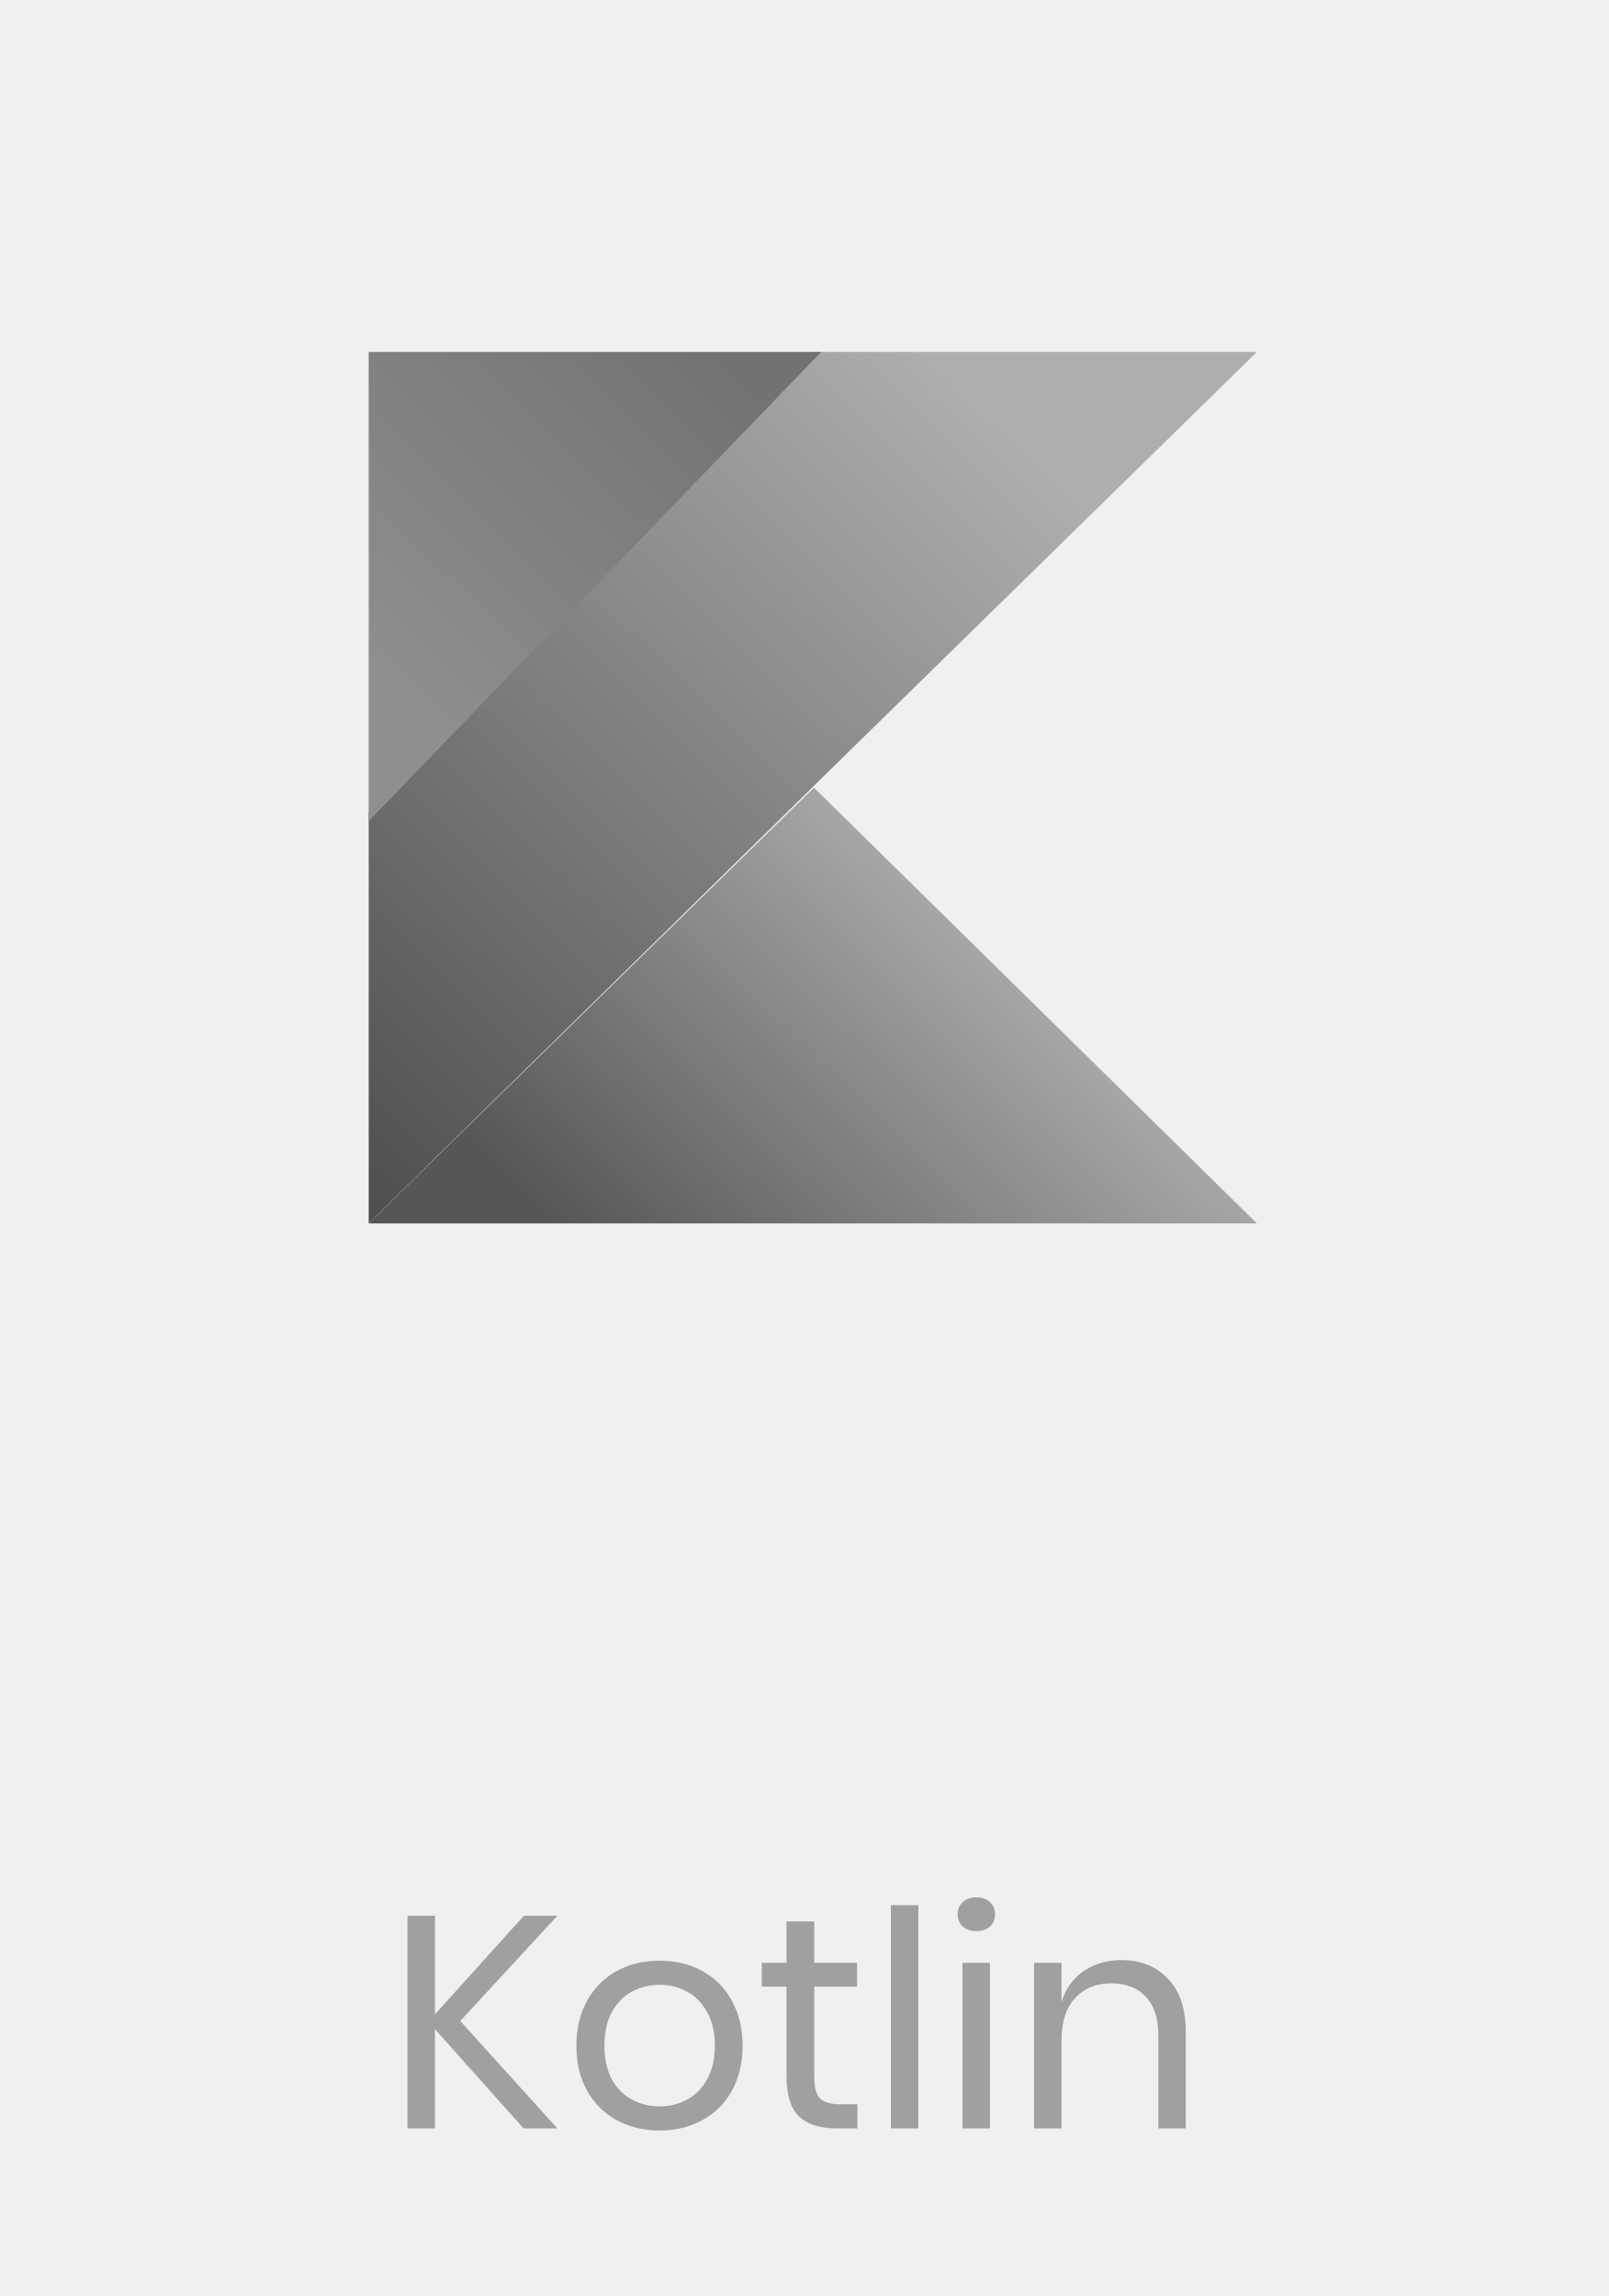
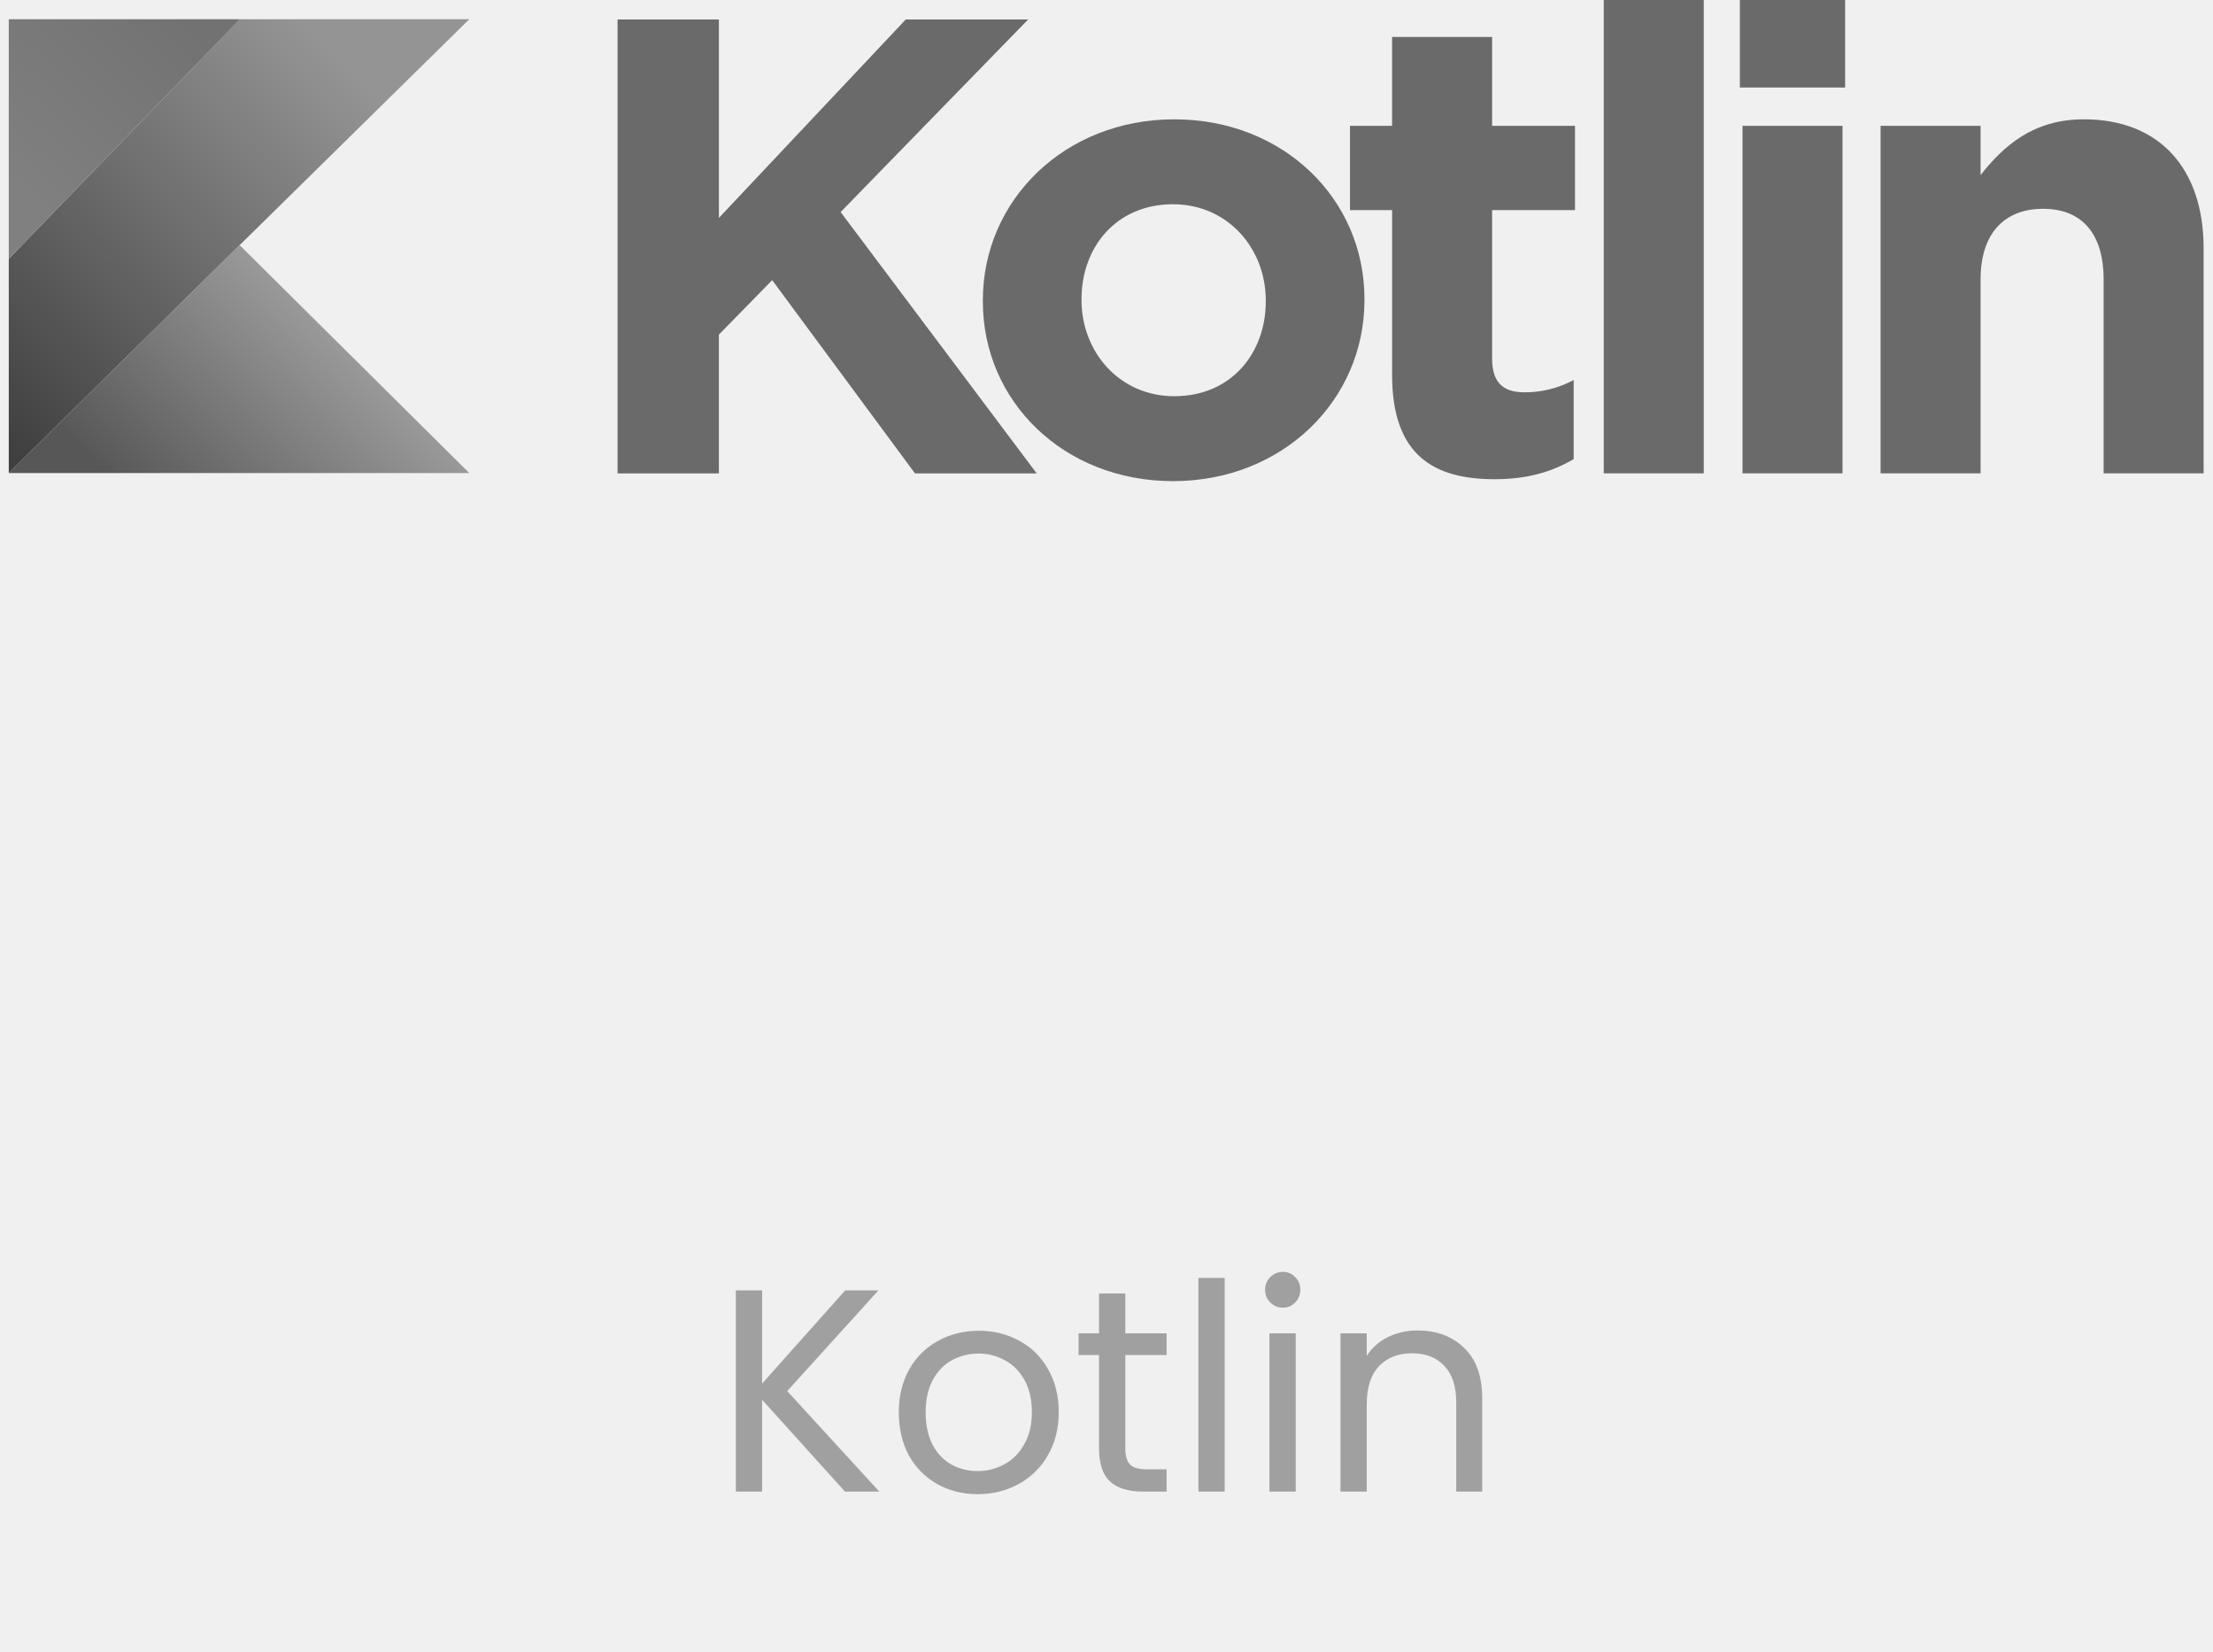
- <svg xmlns="http://www.w3.org/2000/svg" width="96" height="137" viewBox="0 0 96 137" fill="none">
-   <path d="M27.464 120.592 33.26 127h-2.016l-5.292-5.922V127h-1.638v-12.69h1.638v5.886l5.31-5.886h1.998l-5.796 6.282Zm11.897-3.6c.948 0 1.794.204 2.538.612a4.307 4.307 0 0 1 1.764 1.764c.431.768.648 1.668.648 2.7 0 1.032-.217 1.932-.648 2.7a4.336 4.336 0 0 1-1.764 1.746c-.745.408-1.59.612-2.538.612-.948 0-1.8-.204-2.556-.612a4.486 4.486 0 0 1-1.764-1.746c-.432-.768-.648-1.668-.648-2.7 0-1.032.215-1.932.648-2.7a4.454 4.454 0 0 1 1.764-1.764c.755-.408 1.608-.612 2.556-.612Zm0 1.44c-.588 0-1.134.132-1.639.396-.492.264-.894.672-1.206 1.224-.3.54-.45 1.212-.45 2.016 0 .792.15 1.464.45 2.016.313.54.715.942 1.206 1.206.505.264 1.05.396 1.639.396.588 0 1.128-.132 1.62-.396.503-.264.905-.666 1.206-1.206.312-.552.468-1.224.468-2.016 0-.804-.157-1.476-.468-2.016-.3-.552-.703-.96-1.206-1.224a3.372 3.372 0 0 0-1.62-.396Zm11.8 7.128V127h-1.224c-1.008 0-1.764-.24-2.268-.72-.492-.48-.738-1.284-.738-2.412v-5.328h-1.476v-1.422h1.476v-2.466h1.656v2.466h2.556v1.422h-2.556v5.364c0 .636.114 1.074.342 1.314.24.228.648.342 1.224.342h1.008Zm3.637-11.88V127H53.16v-13.32h1.638Zm2.345.54c0-.3.102-.54.306-.72.204-.192.474-.288.81-.288.336 0 .606.096.81.288.204.18.306.42.306.72s-.102.546-.306.738c-.204.18-.474.27-.81.27-.336 0-.606-.09-.81-.27a.969.969 0 0 1-.306-.738Zm1.926 2.898V127h-1.638v-9.882h1.638Zm7.836-.162c1.152 0 2.082.372 2.79 1.116.708.732 1.062 1.794 1.062 3.186V127h-1.638v-5.598c0-.984-.252-1.74-.756-2.268-.504-.528-1.188-.792-2.052-.792-.9 0-1.62.294-2.16.882-.54.576-.81 1.422-.81 2.538V127h-1.638v-9.882h1.638v2.34c.252-.804.696-1.422 1.332-1.854.648-.432 1.392-.648 2.232-.648Z" fill="#A0A0A0" />
-   <path d="M48.609 21 22 48.457V73l26.57-26.115L75 21H48.609Z" fill="url(#a)" />
-   <path d="m22 73 26.57-26L75 73H22Z" fill="url(#b)" />
-   <path d="M22 21h27L22 49V21Z" fill="url(#c)" />
+ <svg xmlns="http://www.w3.org/2000/svg" width="138" height="103" viewBox="0 0 138 103" fill="none">
+   <g clip-path="url(#a)">
+     <path d="M38.512 1.214h6.318v12.372L56.483 1.214h7.632L52.42 13.222l12.227 16.294h-7.59l-8.904-12.049-3.324 3.396v8.653h-6.318V1.213Z" fill="#6A6A6A" />
+     <path d="M61.289 18.8v-.08c0-6.226 5.087-11.28 11.94-11.28 6.81 0 11.857 4.972 11.857 11.199v.08c0 6.227-5.088 11.28-11.94 11.28-6.81 0-11.857-4.972-11.857-11.199Zm17.643 0v-.08c0-3.194-2.339-5.984-5.786-5.984-3.57 0-5.703 2.709-5.703 5.903v.081c0 3.194 2.339 5.984 5.785 5.984 3.57 0 5.704-2.71 5.704-5.903Z" fill="#6A6A6A" />
+     <path d="M86.81 23.37V13.1h-2.627V7.844h2.626v-5.54h6.237v5.54h5.17V13.1h-5.17v9.259c0 1.415.615 2.102 2.01 2.102a6.412 6.412 0 0 0 3.077-.768v4.933c-1.313.768-2.83 1.253-4.923 1.253-3.816 0-6.401-1.496-6.401-6.51ZM100.008 0h6.236v29.514h-6.236V0Zm8.488 0h6.565v5.458h-6.565V0Zm.164 7.844h6.237v21.67h-6.237V7.845Zm8.609 0h6.237v3.072c1.436-1.819 3.283-3.477 6.442-3.477 4.718 0 7.467 3.073 7.467 8.046v14.03h-6.236v-12.09c0-2.91-1.396-4.406-3.775-4.406-2.38 0-3.898 1.496-3.898 4.407v12.089h-6.236V7.844h-.001Z" fill="#6A6A6A" />
+     <path d="M14.965 1.2.547 16.14v13.355l14.397-14.21 14.32-14.086h-14.3Z" fill="url(#b)" />
+     <path d="m.547 29.494 14.397-14.21 14.32 14.21H.548Z" fill="url(#c)" />
+     <path d="M.547 1.2h14.418L.547 16.14V1.2Z" fill="url(#d)" />
+   </g>
+   <path d="m52.69 93-5.166-5.724V93h-1.638V80.454h1.638v5.814l5.184-5.814h2.07l-5.688 6.282L54.832 93H52.69Zm8.273.162c-.924 0-1.764-.21-2.52-.63a4.58 4.58 0 0 1-1.764-1.782c-.42-.78-.63-1.68-.63-2.7 0-1.008.216-1.896.648-2.664a4.51 4.51 0 0 1 1.8-1.782c.756-.42 1.602-.63 2.538-.63.936 0 1.782.21 2.538.63.756.408 1.35.996 1.782 1.764.444.768.666 1.662.666 2.682s-.228 1.92-.684 2.7a4.634 4.634 0 0 1-1.818 1.782c-.768.42-1.62.63-2.556.63Zm0-1.44c.588 0 1.14-.138 1.656-.414.516-.276.93-.69 1.242-1.242.324-.552.486-1.224.486-2.016s-.156-1.464-.468-2.016c-.312-.552-.72-.96-1.224-1.224a3.356 3.356 0 0 0-1.638-.414c-.6 0-1.152.138-1.656.414-.492.264-.888.672-1.188 1.224-.3.552-.45 1.224-.45 2.016 0 .804.144 1.482.432 2.034.3.552.696.966 1.188 1.242a3.372 3.372 0 0 0 1.62.396Zm9.21-7.236V90.3c0 .48.102.822.306 1.026.204.192.558.288 1.062.288h1.206V93h-1.476c-.912 0-1.596-.21-2.052-.63-.456-.42-.684-1.11-.684-2.07v-5.814h-1.278v-1.35h1.278v-2.484h1.638v2.484h2.574v1.35h-2.574Zm6.197-4.806V93h-1.638V79.68h1.638Zm3.637 1.854c-.312 0-.576-.108-.792-.324a1.077 1.077 0 0 1-.324-.792c0-.312.108-.576.324-.792.216-.216.48-.324.792-.324.3 0 .552.108.756.324.216.216.324.48.324.792 0 .312-.108.576-.324.792a.998.998 0 0 1-.756.324Zm.792 1.602V93h-1.638v-9.864H80.8Zm7.598-.18c1.2 0 2.172.366 2.916 1.098.744.72 1.116 1.764 1.116 3.132V93h-1.62v-5.58c0-.984-.246-1.734-.738-2.25-.492-.528-1.164-.792-2.016-.792-.864 0-1.554.27-2.07.81-.504.54-.756 1.326-.756 2.358V93h-1.638v-9.864h1.638v1.404a3.266 3.266 0 0 1 1.314-1.17 4.16 4.16 0 0 1 1.854-.414Z" fill="#A0A0A0" />
  <defs>
-     <linearGradient id="a" x1="15.993" y1="65.95" x2="57.682" y2="23.462" gradientUnits="userSpaceOnUse">
-       <stop stop-color="#4F4F4F" />
-       <stop offset="1" stop-color="#AEAEAE" />
+     <linearGradient id="b" x1="-2.707" y1="25.659" x2="19.979" y2="2.635" gradientUnits="userSpaceOnUse">
+       <stop stop-color="#3E3E3E" />
+       <stop offset="1" stop-color="#949494" />
    </linearGradient>
-     <linearGradient id="b" x1="40.692" y1="80.608" x2="62.556" y2="58.226" gradientUnits="userSpaceOnUse">
-       <stop stop-color="#575555" />
-       <stop offset="1" stop-color="#ACAAAA" />
+     <linearGradient id="c" x1="10.676" y1="33.652" x2="22.627" y2="21.522" gradientUnits="userSpaceOnUse">
+       <stop stop-color="#575757" />
+       <stop offset="1" stop-color="#9D9D9D" />
    </linearGradient>
-     <linearGradient id="c" x1="19.534" y1="37.432" x2="39.111" y2="17.58" gradientUnits="userSpaceOnUse">
-       <stop stop-color="#8F8F8F" />
+     <linearGradient id="d" x1="-.77" y1="9.967" x2="9.677" y2="-.634" gradientUnits="userSpaceOnUse">
+       <stop stop-color="gray" />
      <stop offset="1" stop-color="#727272" />
    </linearGradient>
+     <clipPath id="a">
+       <path fill="#fff" transform="translate(.5)" d="M0 0h137v30H0z" />
+     </clipPath>
  </defs>
</svg>
